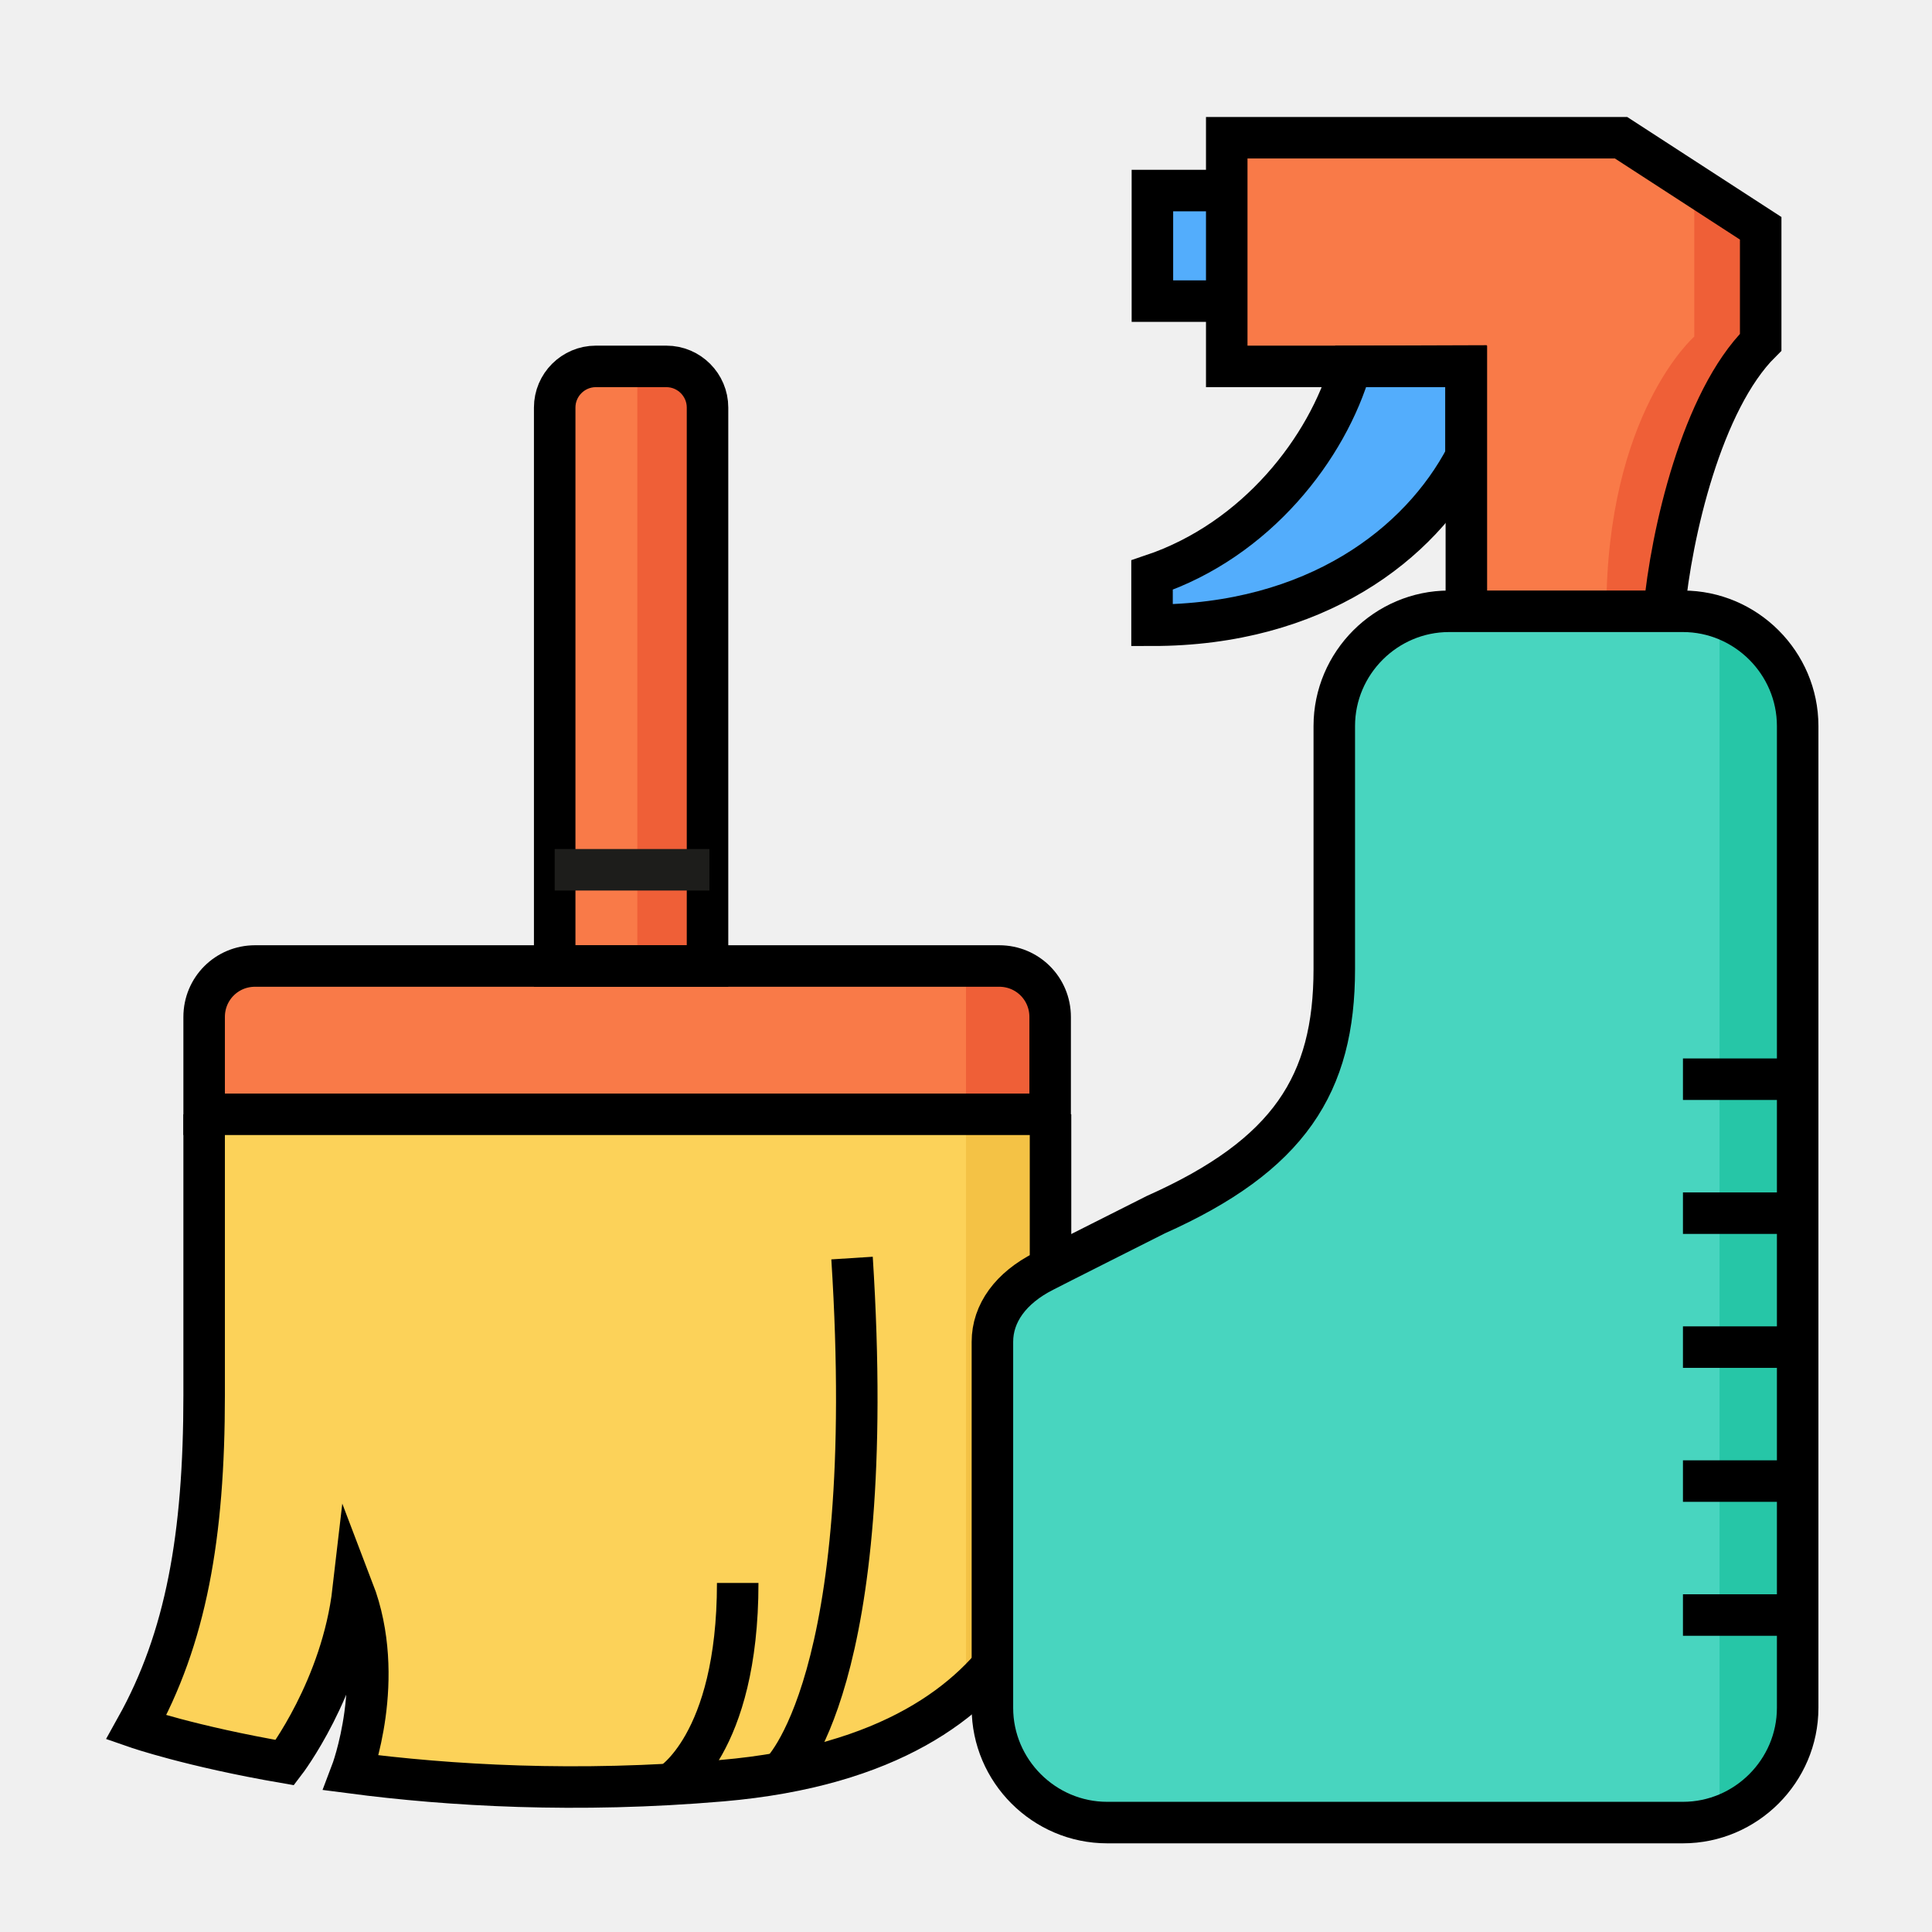
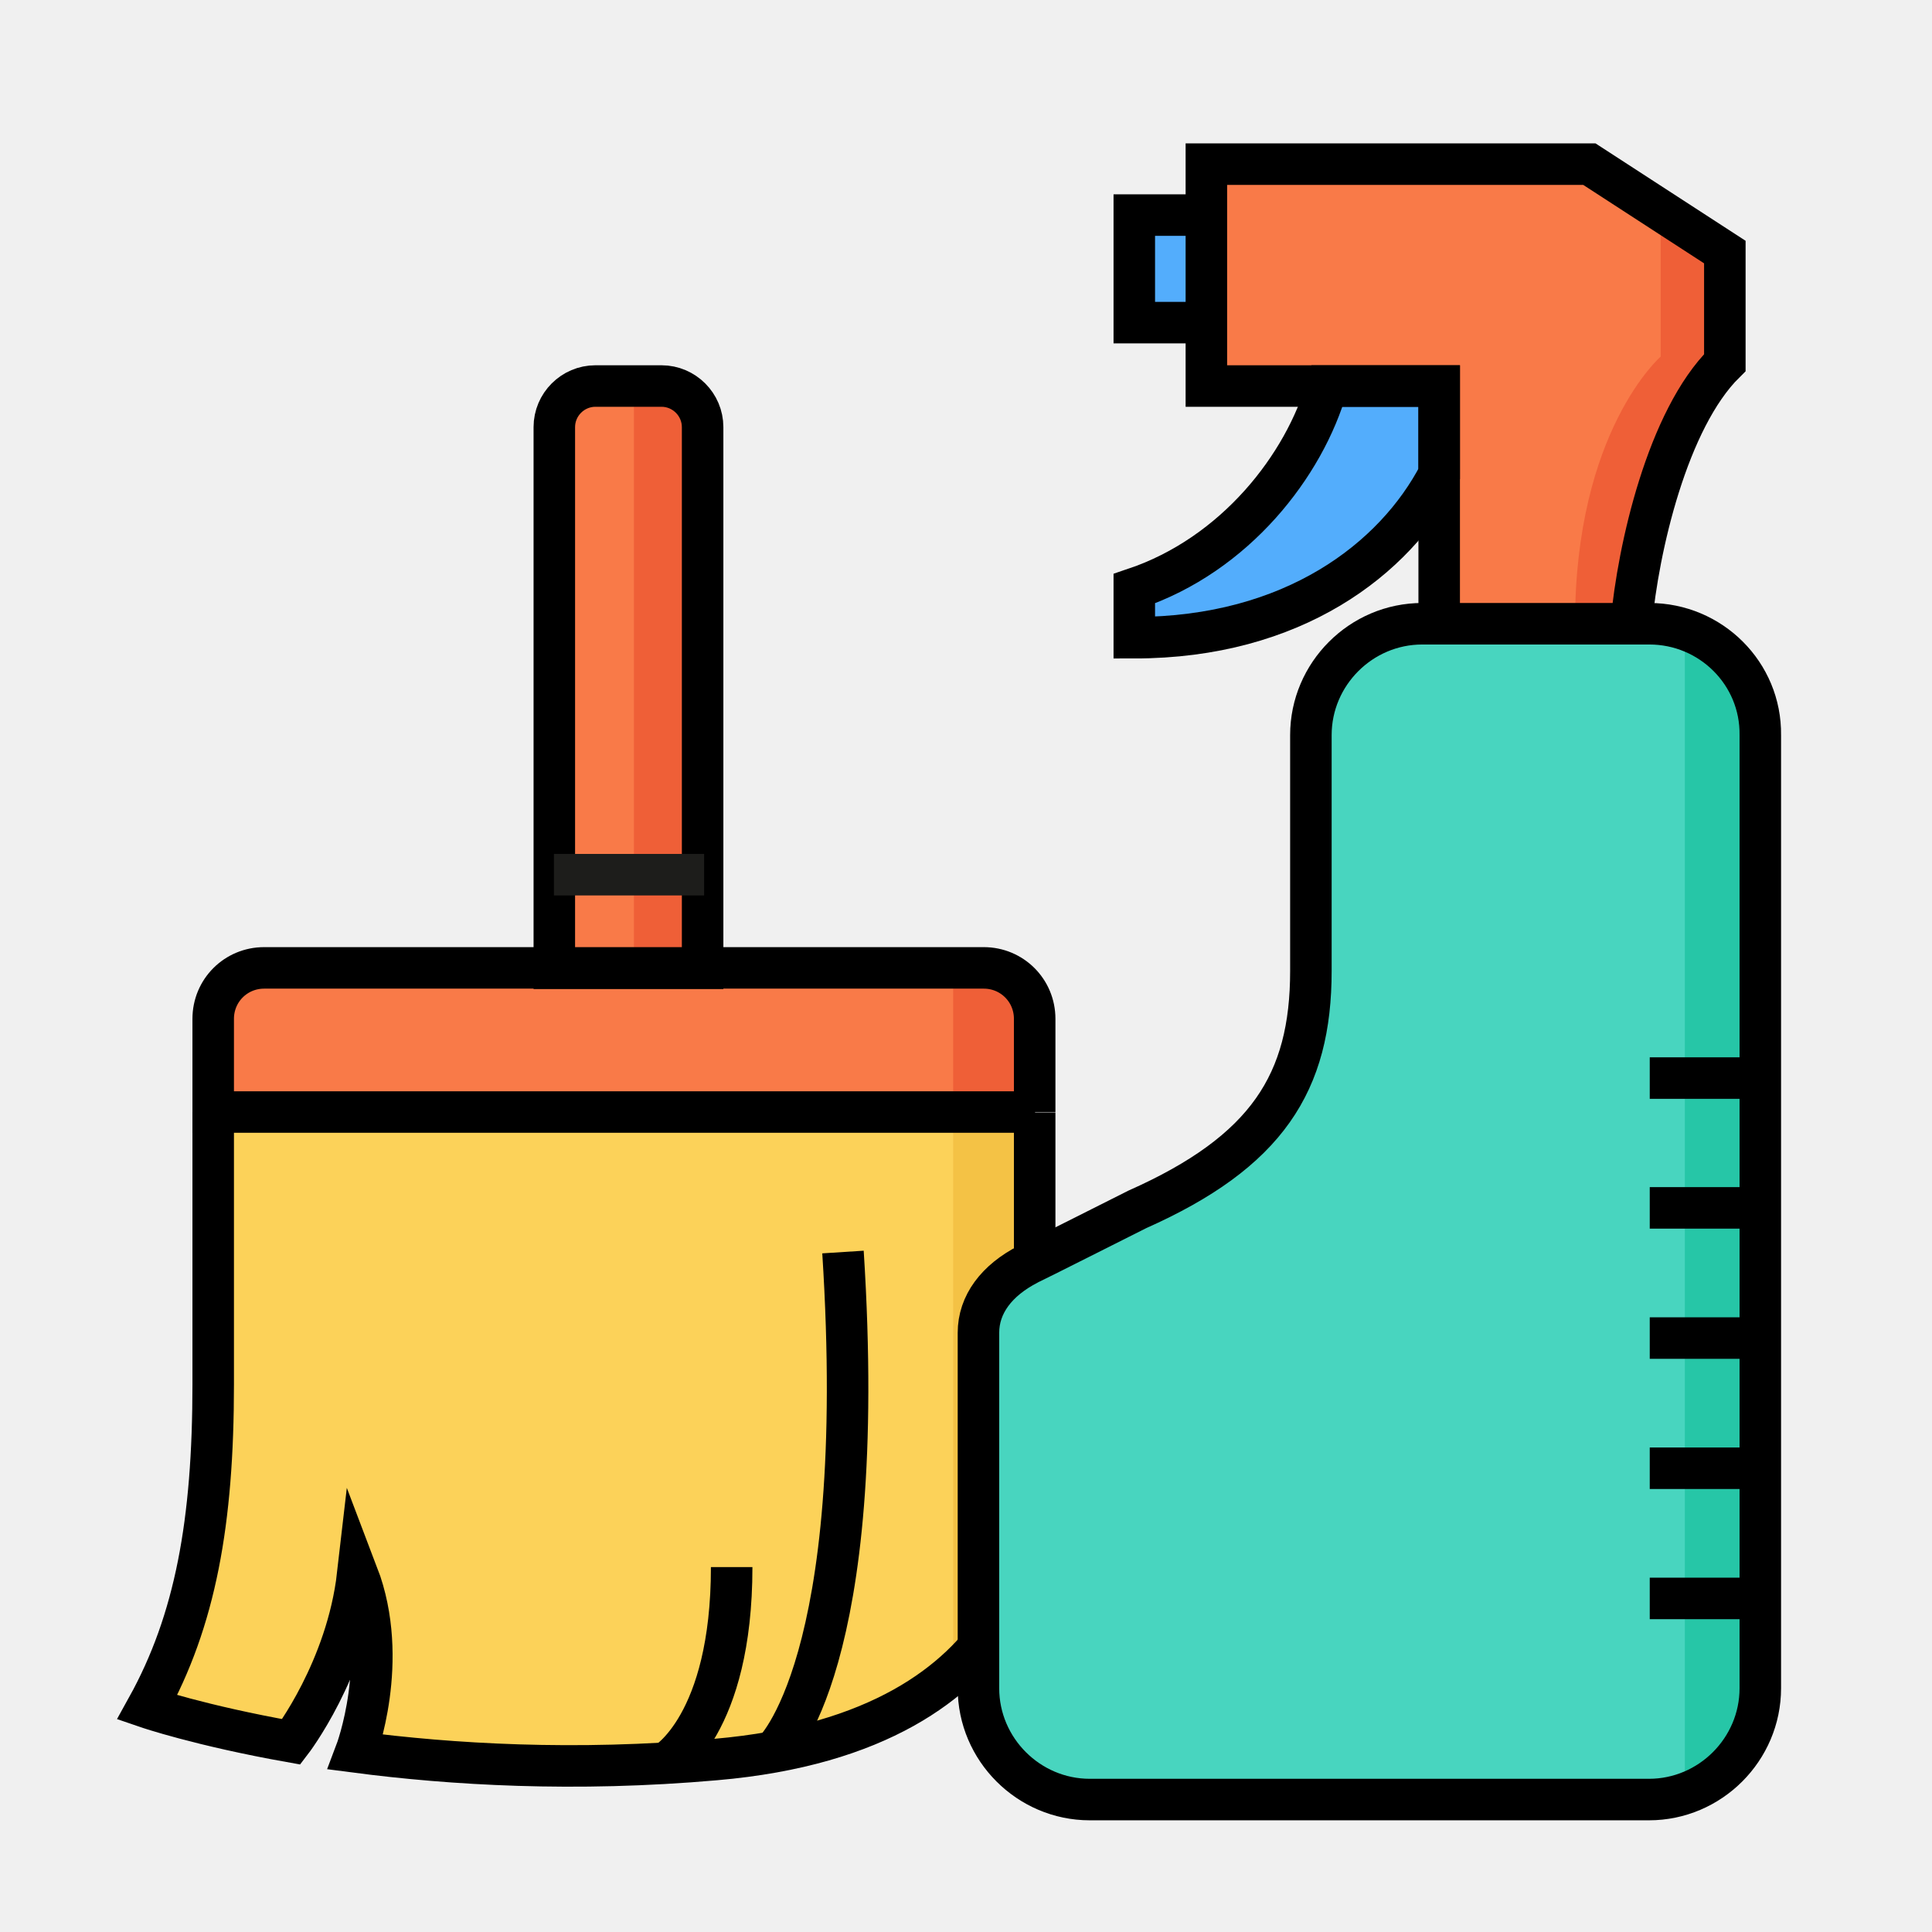
<svg xmlns="http://www.w3.org/2000/svg" version="1.1" id="Layer_1" x="0px" y="0px" viewBox="0 0 512 512" style="enable-background:new 0 0 512 512;" xml:space="preserve">
  <style type="text/css">
- 	.st0{fill:#F4C245;}
- 	.st1{fill:none;stroke:#000000;stroke-width:11;stroke-linecap:round;stroke-linejoin:round;stroke-miterlimit:10;}
- 	.st2{fill:#FCD259;}
- 	.st3{fill:#F4C245;stroke:#000000;stroke-width:11;stroke-linecap:round;stroke-miterlimit:10;}
- 	.st4{fill:#48D5BF;}
- 	.st5{fill:#26C6A7;}
- 	.st6{fill:none;stroke:#000000;stroke-width:11;stroke-linecap:round;stroke-miterlimit:10;}
- 	.st7{fill:none;stroke:#000000;stroke-width:11;stroke-miterlimit:10;}
- 	.st8{fill:#FD4347;}
- 	.st9{fill:#EF3043;}
- 	.st10{fill:#F97A48;}
- 	.st11{fill:#EF5F37;}
- 	.st12{fill:#F97A48;stroke:#000000;stroke-width:11;stroke-miterlimit:10;}
- 	.st13{fill:#4BBC32;}
- 	.st14{fill:#31AA0F;}
- 	.st15{fill:#C6EBF4;}
- 	.st16{fill:#AEE4ED;}
- 	.st17{fill:#53ADFC;stroke:#000000;stroke-width:11;stroke-miterlimit:10;}
- 	.st18{fill:#FFDA00;}
- 	.st19{fill:#EFC700;}
- 	.st20{fill:#FFDA00;stroke:#000000;stroke-width:11;stroke-miterlimit:10;}
- 	.st21{fill:#FFBCA4;stroke:#000000;stroke-width:11;stroke-miterlimit:10;}
- 	.st22{fill:#53ADFC;}
- 	.st23{fill:#B9D6ED;stroke:#000000;stroke-width:11;stroke-miterlimit:10;}
- 	.st24{fill:#24A1ED;}
- 	.st25{fill:none;stroke:#000000;stroke-miterlimit:10;}
- 	.st26{fill:#F95594;stroke:#000000;stroke-width:11;stroke-miterlimit:10;}
- 	.st27{fill:#24A1ED;stroke:#000000;stroke-width:11;stroke-miterlimit:10;}
- 	.st28{fill:#FF6C9D;}
- 	.st29{fill:#F95594;}
- 	.st30{fill:#4B5B6D;}
- 	.st31{fill:#3E5366;}
- 	.st32{fill:#FFDA00;stroke:#000000;stroke-width:5;stroke-miterlimit:10;}
- 	.st33{fill:#85AFDD;stroke:#000000;stroke-width:11;stroke-miterlimit:10;}
- 	.st34{fill:#FFA071;stroke:#1D1D1B;stroke-width:11;stroke-miterlimit:10;}
- 	.st35{fill:#FFFFFF;stroke:#1D1D1B;stroke-width:11;stroke-miterlimit:10;}
- 	.st36{fill:#FFDC64;}
- 	.st37{fill:#1D1D1B;}
- 	.st38{fill:#FF6C9D;stroke:#1D1D1B;stroke-width:11;stroke-miterlimit:10;}
- 	.st39{fill:#6FCEA6;}
- 	.st40{fill:#C6EBF4;stroke:#000000;stroke-width:11;stroke-miterlimit:10;}
- 	.st41{fill:#C6EBF4;stroke:#1D1D1B;stroke-width:11;stroke-miterlimit:10;}
- 	.st42{fill:#53C48E;}
- 	.st43{fill:#48D5BF;stroke:#000000;stroke-width:11;stroke-miterlimit:10;}
- 	.st44{fill:#FFFFFF;stroke:#000000;stroke-width:11;stroke-miterlimit:10;}
- 	.st45{fill:#AEE4ED;stroke:#1D1D1B;stroke-width:11;stroke-miterlimit:10;}
- 	.st46{stroke:#1D1D1B;stroke-width:11;stroke-miterlimit:10;}
- 	.st47{fill:#FFA071;}
- 	.st48{fill:#53ADFC;stroke:#1D1D1B;stroke-width:11;stroke-miterlimit:10;}
- 	.st49{fill:#31AA0F;stroke:#000000;stroke-width:11;stroke-miterlimit:10;}
- 	.st50{fill:#4BBC32;stroke:#000000;stroke-width:11;stroke-miterlimit:10;}
- 	.st51{fill:#EA3106;}
- 	.st52{fill:#DD0E2C;}
- 	.st53{fill:#F22F7E;}
- 	.st54{fill:#FCD259;stroke:#000000;stroke-width:11;stroke-miterlimit:10;}
- 	.st55{fill:#FD4347;stroke:#000000;stroke-width:11;stroke-miterlimit:10;}
- 	.st56{fill:#FCB439;}
- 	.st57{fill:#F43842;}
- 	.st58{fill:#178DFB;}
- 	.st59{fill:#32AF14;}
- 	.st60{fill:#F97A48;stroke:#000000;stroke-width:11;stroke-linecap:round;stroke-linejoin:round;stroke-miterlimit:10;}
- 	.st61{fill:#FFDA00;stroke:#1D1D1B;stroke-width:11.133;stroke-miterlimit:10;}
- 	.st62{fill:#FCB439;stroke:#FFFFFF;stroke-width:14.552;stroke-miterlimit:10;}
- 	.st63{fill:#FFFFFF;}
- 	.st64{clip-path:url(#SVGID_2_);}
- 	.st65{fill:#D8D8D8;}
- 	.st66{clip-path:url(#SVGID_4_);}
- 	.st67{clip-path:url(#SVGID_6_);}
- 	.st68{fill:#999999;stroke:#FFFFFF;stroke-width:14.552;stroke-miterlimit:10;}
- 	.st69{clip-path:url(#SVGID_8_);}
- 	.st70{clip-path:url(#SVGID_10_);}
- 	.st71{fill:#EA461F;}
- 	.st72{clip-path:url(#SVGID_12_);}
- 	.st73{fill:#C41820;}
- 	.st74{clip-path:url(#SVGID_14_);}
- 	.st75{fill:#075492;}
- 	.st76{fill:#003662;}
- 	.st77{clip-path:url(#SVGID_16_);}
- 	.st78{clip-path:url(#SVGID_18_);}
- 	.st79{clip-path:url(#SVGID_20_);}
- 	.st80{clip-path:url(#SVGID_22_);}
- 	.st81{fill:#DDDDDD;}
- 	.st82{fill:none;stroke:#1D1D1B;stroke-width:11;stroke-linecap:round;stroke-linejoin:round;stroke-miterlimit:10;}
- 	.st83{fill:none;stroke:#1D1D1B;stroke-width:11.647;stroke-linecap:round;stroke-linejoin:round;stroke-miterlimit:10;}
- 	.st84{fill:#C6EBF4;stroke:#1D1D1B;stroke-width:11;stroke-linecap:round;stroke-linejoin:round;stroke-miterlimit:10;}
+ 	.st0{fill:#F97A48;stroke:#000000;stroke-width:11;stroke-miterlimit:10;}
+ 	.st1{fill:#F97A48;stroke:#000000;stroke-width:11;stroke-linecap:round;stroke-linejoin:round;stroke-miterlimit:10;}
+ 	.st2{fill:#FFDA00;}
+ 	.st3{fill:#EFC700;}
+ 	.st4{fill:none;stroke:#000000;stroke-width:11;stroke-miterlimit:10;}
+ 	.st5{fill:#FF6C9D;}
+ 	.st6{fill:#FF6C9D;stroke:#1D1D1B;stroke-width:11;stroke-linecap:round;stroke-linejoin:round;stroke-miterlimit:10;}
+ 	.st7{fill:#48D5BF;}
+ 	.st8{fill:#48D5BF;stroke:#000000;stroke-width:11;stroke-miterlimit:10;}
+ 	.st9{fill:#FFDA00;stroke:#000000;stroke-width:11;stroke-miterlimit:10;}
+ 	.st10{fill:#C6EBF4;stroke:#000000;stroke-width:11;stroke-miterlimit:10;}
+ 	.st11{fill:none;stroke:#000000;stroke-width:11;stroke-linecap:round;stroke-linejoin:round;stroke-miterlimit:10;}
+ 	.st12{fill:#F97A48;}
+ 	.st13{fill:#C6EBF4;}
+ 	.st14{fill:#EF5F37;}
+ 	.st15{fill:none;stroke:#000000;stroke-width:10.636;stroke-miterlimit:10;}
+ 	.st16{fill:#26C6A7;}
+ 	.st17{fill:none;stroke:#000000;stroke-width:11;stroke-linecap:round;stroke-miterlimit:10;}
+ 	.st18{fill:#FD4347;}
+ 	.st19{fill:#EF3043;}
+ 	.st20{fill:#4BBC32;}
+ 	.st21{fill:#31AA0F;}
+ 	.st22{fill:#AEE4ED;}
+ 	.st23{fill:#FCD259;}
+ 	.st24{fill:#53ADFC;stroke:#000000;stroke-width:11;stroke-miterlimit:10;}
+ 	.st25{fill:#FFBCA4;stroke:#000000;stroke-width:11;stroke-miterlimit:10;}
+ 	.st26{fill:#53ADFC;}
+ 	.st27{fill:#B9D6ED;stroke:#000000;stroke-width:11;stroke-miterlimit:10;}
+ 	.st28{fill:#24A1ED;}
+ 	.st29{fill:#F4C245;}
+ 	.st30{fill:none;stroke:#000000;stroke-miterlimit:10;}
+ 	.st31{fill:#F95594;stroke:#000000;stroke-width:11;stroke-miterlimit:10;}
+ 	.st32{fill:#24A1ED;stroke:#000000;stroke-width:11;stroke-miterlimit:10;}
+ 	.st33{fill:#F95594;}
+ 	.st34{fill:#4B5B6D;}
+ 	.st35{fill:#3E5366;}
+ 	.st36{fill:#FFDA00;stroke:#000000;stroke-width:5;stroke-miterlimit:10;}
+ 	.st37{fill:#85AFDD;stroke:#000000;stroke-width:11;stroke-miterlimit:10;}
+ 	.st38{fill:#FFA071;stroke:#1D1D1B;stroke-width:11;stroke-miterlimit:10;}
+ 	.st39{fill:#FFFFFF;stroke:#1D1D1B;stroke-width:11;stroke-miterlimit:10;}
+ 	.st40{fill:#FFDC64;}
+ 	.st41{fill:#1D1D1B;}
+ 	.st42{fill:#FF6C9D;stroke:#1D1D1B;stroke-width:11;stroke-miterlimit:10;}
+ 	.st43{fill:#6FCEA6;}
+ 	.st44{fill:#C6EBF4;stroke:#1D1D1B;stroke-width:11;stroke-miterlimit:10;}
+ 	.st45{fill:#53C48E;}
+ 	.st46{fill:#FFFFFF;stroke:#000000;stroke-width:11;stroke-miterlimit:10;}
+ 	.st47{fill:#AEE4ED;stroke:#000000;stroke-width:11;stroke-miterlimit:10;}
+ 	.st48{fill:#F97A48;stroke:#1D1D1B;stroke-width:11;stroke-miterlimit:10;}
+ 	.st49{stroke:#1D1D1B;stroke-width:11;stroke-miterlimit:10;}
+ 	.st50{fill:#FFA071;}
+ 	.st51{fill:#53ADFC;stroke:#1D1D1B;stroke-width:11;stroke-miterlimit:10;}
+ 	.st52{fill:#31AA0F;stroke:#000000;stroke-width:11;stroke-miterlimit:10;}
+ 	.st53{fill:#4BBC32;stroke:#000000;stroke-width:11;stroke-miterlimit:10;}
+ 	.st54{fill:#DD0E2C;}
+ 	.st55{fill:#EA3106;}
+ 	.st56{fill:#F22F7E;}
+ 	.st57{fill:#FCD259;stroke:#000000;stroke-width:11;stroke-miterlimit:10;}
+ 	.st58{fill:#FD4347;stroke:#000000;stroke-width:11;stroke-miterlimit:10;}
+ 	.st59{fill:#FCB439;}
+ 	.st60{fill:#F43842;}
+ 	.st61{fill:#178DFB;}
+ 	.st62{fill:#32AF14;}
+ 	.st63{fill:#FFDA00;stroke:#1D1D1B;stroke-width:11.133;stroke-miterlimit:10;}
+ 	.st64{fill:#FCB439;stroke:#FFFFFF;stroke-width:14.552;stroke-miterlimit:10;}
+ 	.st65{fill:#FFFFFF;}
+ 	.st66{clip-path:url(#SVGID_2_);}
+ 	.st67{fill:#D8D8D8;}
+ 	.st68{clip-path:url(#SVGID_4_);}
+ 	.st69{clip-path:url(#SVGID_6_);}
+ 	.st70{fill:#999999;stroke:#FFFFFF;stroke-width:14.552;stroke-miterlimit:10;}
+ 	.st71{clip-path:url(#SVGID_8_);}
+ 	.st72{clip-path:url(#SVGID_10_);}
+ 	.st73{fill:#EA461F;}
+ 	.st74{clip-path:url(#SVGID_12_);}
+ 	.st75{fill:#C41820;}
+ 	.st76{clip-path:url(#SVGID_14_);}
+ 	.st77{fill:#075492;}
+ 	.st78{fill:#003662;}
+ 	.st79{clip-path:url(#SVGID_16_);}
+ 	.st80{clip-path:url(#SVGID_18_);}
+ 	.st81{clip-path:url(#SVGID_20_);}
+ 	.st82{clip-path:url(#SVGID_22_);}
+ 	.st83{fill:#DDDDDD;}
+ 	.st84{fill:none;stroke:#1D1D1B;stroke-width:11;stroke-linecap:round;stroke-linejoin:round;stroke-miterlimit:10;}
+ 	.st85{fill:none;stroke:#1D1D1B;stroke-width:11.647;stroke-linecap:round;stroke-linejoin:round;stroke-miterlimit:10;}
+ 	.st86{fill:#C6EBF4;stroke:#1D1D1B;stroke-width:11;stroke-linecap:round;stroke-linejoin:round;stroke-miterlimit:10;}
+ 	.st87{fill:none;stroke:#000000;stroke-width:12.056;stroke-linecap:round;stroke-linejoin:round;stroke-miterlimit:10;}
+ 	.st88{fill:#F4C245;stroke:#000000;stroke-width:12.056;stroke-linecap:round;stroke-miterlimit:10;}
+ 	.st89{fill:none;stroke:#000000;stroke-width:12.056;stroke-linecap:round;stroke-miterlimit:10;}
+ 	.st90{fill:#FCD259;stroke:#000000;stroke-width:12.056;stroke-miterlimit:10;}
+ 	.st91{fill:none;stroke:#000000;stroke-width:12.056;stroke-miterlimit:10;}
+ 	.st92{fill:none;}
+ 	.st93{fill:none;stroke:#000000;stroke-width:14.133;stroke-linecap:round;stroke-linejoin:round;stroke-miterlimit:10;}
+ 	.st94{fill:#FFDA00;stroke:#000000;stroke-width:12.056;stroke-miterlimit:10;}
+ 	.st95{fill:none;stroke:#000000;stroke-width:10.636;stroke-linecap:round;stroke-miterlimit:10;}
+ 	.st96{fill:none;stroke:#000000;stroke-width:9;stroke-linecap:round;stroke-linejoin:round;stroke-miterlimit:10;}
+ 	.st97{fill:#78909C;}
+ 	.st98{fill:#4A6068;}
+ 	.st99{stroke:#000000;stroke-width:11;stroke-miterlimit:10;}
+ 	.st100{fill:#AEACB3;stroke:#000000;stroke-width:11;stroke-miterlimit:10;}
+ 	.st101{fill:#C6EBF4;stroke:#000000;stroke-width:11;stroke-linecap:round;stroke-linejoin:round;stroke-miterlimit:10;}
+ 	.st102{fill:#FFDA00;stroke:#000000;stroke-width:11;stroke-linecap:round;stroke-linejoin:round;stroke-miterlimit:10;}
+ 	.st103{fill:#4BBC32;stroke:#000000;stroke-width:11;stroke-linecap:round;stroke-miterlimit:10;}
+ 	.st104{fill:none;stroke:#231F20;stroke-width:11;stroke-miterlimit:10;}
+ 	.st105{fill:#C6EBF4;stroke:#1D1D1B;stroke-width:10.378;stroke-linecap:round;stroke-linejoin:round;stroke-miterlimit:10;}
+ 	.st106{fill:#C6EBF4;stroke:#1D1D1B;stroke-width:6.959;stroke-linecap:round;stroke-linejoin:round;stroke-miterlimit:10;}
+ 	.st107{fill:none;stroke:#1D1D1B;stroke-width:10.344;stroke-linecap:round;stroke-linejoin:round;stroke-miterlimit:10;}
+ 	.st108{fill:#C6EBF4;stroke:#1D1D1B;stroke-width:8.762;stroke-linecap:round;stroke-linejoin:round;stroke-miterlimit:10;}
+ 	.st109{fill:#AEE4ED;stroke:#1D1D1B;stroke-width:11;stroke-miterlimit:10;}
</style>
-   <path class="st2" d="M54.1,295.3l0,74.4c0,37.4-4.8,64.4-18,88.1c0,0,14.4,5,39.4,9.3c0,0,15.1-19.7,18.1-45.7  c9,23.5-0.5,48.4-0.5,48.4c26,3.4,59.7,5.4,98.2,2.1c89.4-7.7,87.1-69.5,87.1-69.5V295.3" />
-   <polyline class="st17" points="325.1,79.8 305.4,79.8 305.4,50.5 325.1,50.5 " />
-   <path class="st10" d="M388.6,162V97.1h-63.5V36.5h104.5l37,24l0,30.2C451,106.2,442.9,141.4,441,162" />
-   <path class="st17" d="M358,97.1c-6.2,21.6-25,46-52.7,55.3v13.3c43.4,0,71.1-21.6,83.2-44.7l0-24L358,97.1z" />
-   <path class="st10" d="M278.3,295.3H54.1v-25.8c0-7.5,6-13.5,13.5-13.5h197.2c7.5,0,13.5,6,13.5,13.5V295.3z" />
-   <path class="st10" d="M187.4,256H147V108c0-6,4.9-10.9,10.9-10.9h18.7c6,0,10.9,4.9,10.9,10.9V256z" />
-   <path class="st7" d="M177.6,472.9c0,0,17.9-10.4,17.9-53.4" />
-   <path class="st7" d="M206.9,469.8c0,0,26.1-23.7,18.9-136.4" />
-   <path class="st11" d="M449,50.5v38.7c0,0-23.3,20.3-23.3,72.8H444c0,0,5.4-56.3,25.5-71.2c-0.6-17.6,0-31.6,0-31.6L449,50.5z" />
-   <path class="st7" d="M388.6,162V97.1h-63.5V36.5h104.5l37,24l0,30.2C451,106.2,442.9,141.4,441,162" />
-   <path class="st11" d="M256,298v-44.2h0c10.8,0,19.5,1.6,19.5,3.7v40.8C275.5,300.3,256,298,256,298z" />
-   <path class="st11" d="M168.9,251.9V97.1h0c10.8,0,19.5,5.7,19.5,12.8v143.2C188.4,260.2,168.9,251.9,168.9,251.9z" />
-   <path class="st0" d="M256,295.6v150.6h0c10.8,0,19.5-5.6,19.5-12.5V294.4C275.5,287.5,256,295.6,256,295.6z" />
-   <path class="st7" d="M278.3,295.3H54.1v-25.8c0-7.5,6-13.5,13.5-13.5h197.2c7.5,0,13.5,6,13.5,13.5V295.3z" />
-   <path class="st7" d="M54.1,295.3l0,74.4c0,37.4-4.8,64.4-18,88.1c0,0,14.4,5,39.4,9.3c0,0,15.1-19.7,18.1-45.7  c9,23.5-0.5,48.4-0.5,48.4c26,3.4,59.7,5.4,98.2,2.1c89.4-7.7,87.1-69.5,87.1-69.5V295.3" />
-   <path class="st4" d="M446,162h-62c-16.7,0-30.4,13.7-30.4,30.4v64.4c0,30.5-11.9,49.3-47.3,65.1c0,0-29.2,14.7-29.7,15  c-8.7,4.4-13.6,11.1-13.6,18.7v97c0,16.7,13.7,30.4,30.4,30.4H446c16.7,0,30.4-13.7,30.4-30.4V341v-28.4V192.4  C476.4,175.7,462.7,162,446,162z" />
-   <path class="st5" d="M455.7,477.8L455.7,477.8v-312l0,0c13.1,0,23.7,10.6,23.7,23.7v264.6C479.4,467.2,468.8,477.8,455.7,477.8z" />
-   <path class="st7" d="M446,162h-62c-16.7,0-30.4,13.7-30.4,30.4v64.4c0,30.5-11.9,49.3-47.3,65.1c0,0-29.2,14.7-29.7,15  c-8.7,4.4-13.6,11.1-13.6,18.7v97c0,16.7,13.7,30.4,30.4,30.4H446c16.7,0,30.4-13.7,30.4-30.4V341v-28.4V192.4  C476.4,175.7,462.7,162,446,162z" />
-   <line class="st33" x1="476.4" y1="392.5" x2="446" y2="392.5" />
-   <line class="st33" x1="476.4" y1="357" x2="446" y2="357" />
-   <line class="st33" x1="476.4" y1="321.5" x2="446" y2="321.5" />
-   <line class="st33" x1="476.4" y1="286" x2="446" y2="286" />
-   <line class="st33" x1="476.4" y1="428" x2="446" y2="428" />
-   <path class="st7" d="M187.4,256H147V108c0-6,4.9-10.9,10.9-10.9h18.7c6,0,10.9,4.9,10.9,10.9V256z" />
-   <line class="st34" x1="147" y1="230.5" x2="188" y2="230.5" />
+   <path class="st23" d="M56.5,294.7l0,72.2c0,36.4-4.7,62.5-17.5,85.6c0,0,14,4.8,38.2,9.1c0,0,14.7-19.1,17.6-44.3  c8.7,22.8-0.5,47-0.5,47c25.3,3.3,57.9,5.3,95.3,2c86.8-7.5,84.6-67.5,84.6-67.5v-104" />
+   <polyline class="st24" points="319.7,85.5 300.6,85.5 300.6,57 319.7,57 " />
+   <path class="st12" d="M381.4,165.3v-63h-61.7V43.5h101.5l35.9,23.3l0,29.3c-15.2,15-23,49.2-24.8,69.2" />
+   <path class="st24" d="M351.7,102.3c-6,21-24.3,44.7-51.1,53.7V169c42.1,0,69.1-20.9,80.8-43.4l0-23.3H351.7z" />
+   <path class="st12" d="M274.3,294.7H56.5v-24.7c0-7.5,6-13.5,13.5-13.5h190.7c7.5,0,13.5,6,13.5,13.5V294.7z" />
+   <path class="st12" d="M186.1,256.6h-39.2V113.2c0-6,4.9-10.9,10.9-10.9h17.5c6,0,10.9,4.9,10.9,10.9V256.6z" />
+   <path class="st4" d="M176.5,467.2c0,0,17.4-10.1,17.4-51.9" />
+   <path class="st4" d="M205,464.2c0,0,25.4-23,18.4-132.4" />
+   <path class="st14" d="M440.1,57v37.5c0,0-22.7,19.7-22.7,70.7h17.8c0,0,5.3-54.6,24.8-69.2c-0.5-17.1,0-30.7,0-30.7L440.1,57z" />
+   <path class="st4" d="M381.4,165.3v-63h-61.7V43.5h101.5l35.9,23.3l0,29.3c-15.2,15-23,49.2-24.8,69.2" />
+   <path class="st14" d="M252.6,297.3v-42.9h0c10.5,0,18.9,1.6,18.9,3.6v39.7C271.6,299.6,252.6,297.3,252.6,297.3z" />
+   <path class="st14" d="M168,252.6V102.3h0c10.5,0,18.9,5.6,18.9,12.5v139C187,260.7,168,252.6,168,252.6z" />
+   <path class="st29" d="M252.6,295v146.2h0c10.5,0,18.9-5.4,18.9-12.1V293.9C271.6,287.2,252.6,295,252.6,295z" />
+   <path class="st4" d="M274.3,294.7H56.5v-24.7c0-7.5,6-13.5,13.5-13.5h190.7c7.5,0,13.5,6,13.5,13.5V294.7z" />
+   <path class="st4" d="M56.5,294.7l0,72.2c0,36.4-4.7,62.5-17.5,85.6c0,0,14,4.8,38.2,9.1c0,0,14.7-19.1,17.6-44.3  c8.7,22.8-0.5,47-0.5,47c25.3,3.3,57.9,5.3,95.3,2c86.8-7.5,84.6-67.5,84.6-67.5v-104" />
+   <path class="st7" d="M437.1,165.3h-60.2c-16.2,0-29.5,13.3-29.5,29.5v62.5c0,29.6-11.6,47.9-46,63.2c0,0-28.4,14.3-28.9,14.5  c-8.4,4.3-13.2,10.7-13.2,18.2v94.2c0,16.2,13.3,29.5,29.5,29.5h148.2c16.2,0,29.5-13.3,29.5-29.5V339.1v-27.6V194.8  C466.7,178.5,453.4,165.3,437.1,165.3z" />
+   <path class="st16" d="M446.5,471.9L446.5,471.9l0-303h0c12.7,0,23,10.3,23,23v256.9C469.6,461.6,459.3,471.9,446.5,471.9z" />
+   <path class="st4" d="M437.1,165.3h-60.2c-16.2,0-29.5,13.3-29.5,29.5v62.5c0,29.6-11.6,47.9-46,63.2c0,0-28.4,14.3-28.9,14.5  c-8.4,4.3-13.2,10.7-13.2,18.2v94.2c0,16.2,13.3,29.5,29.5,29.5h148.2c16.2,0,29.5-13.3,29.5-29.5V339.1v-27.6V194.8  C466.7,178.5,453.4,165.3,437.1,165.3z" />
+   <line class="st37" x1="466.7" y1="389.1" x2="437.2" y2="389.1" />
+   <line class="st37" x1="466.7" y1="354.6" x2="437.2" y2="354.6" />
+   <line class="st37" x1="466.7" y1="320.1" x2="437.2" y2="320.1" />
+   <line class="st37" x1="466.7" y1="285.7" x2="437.2" y2="285.7" />
+   <line class="st37" x1="466.7" y1="423.6" x2="437.2" y2="423.6" />
+   <path class="st4" d="M186.1,256.6h-39.2V113.2c0-6,4.9-10.9,10.9-10.9h17.5c6,0,10.9,4.9,10.9,10.9V256.6z" />
+   <line class="st38" x1="146.8" y1="231.8" x2="186.6" y2="231.8" />
</svg>
